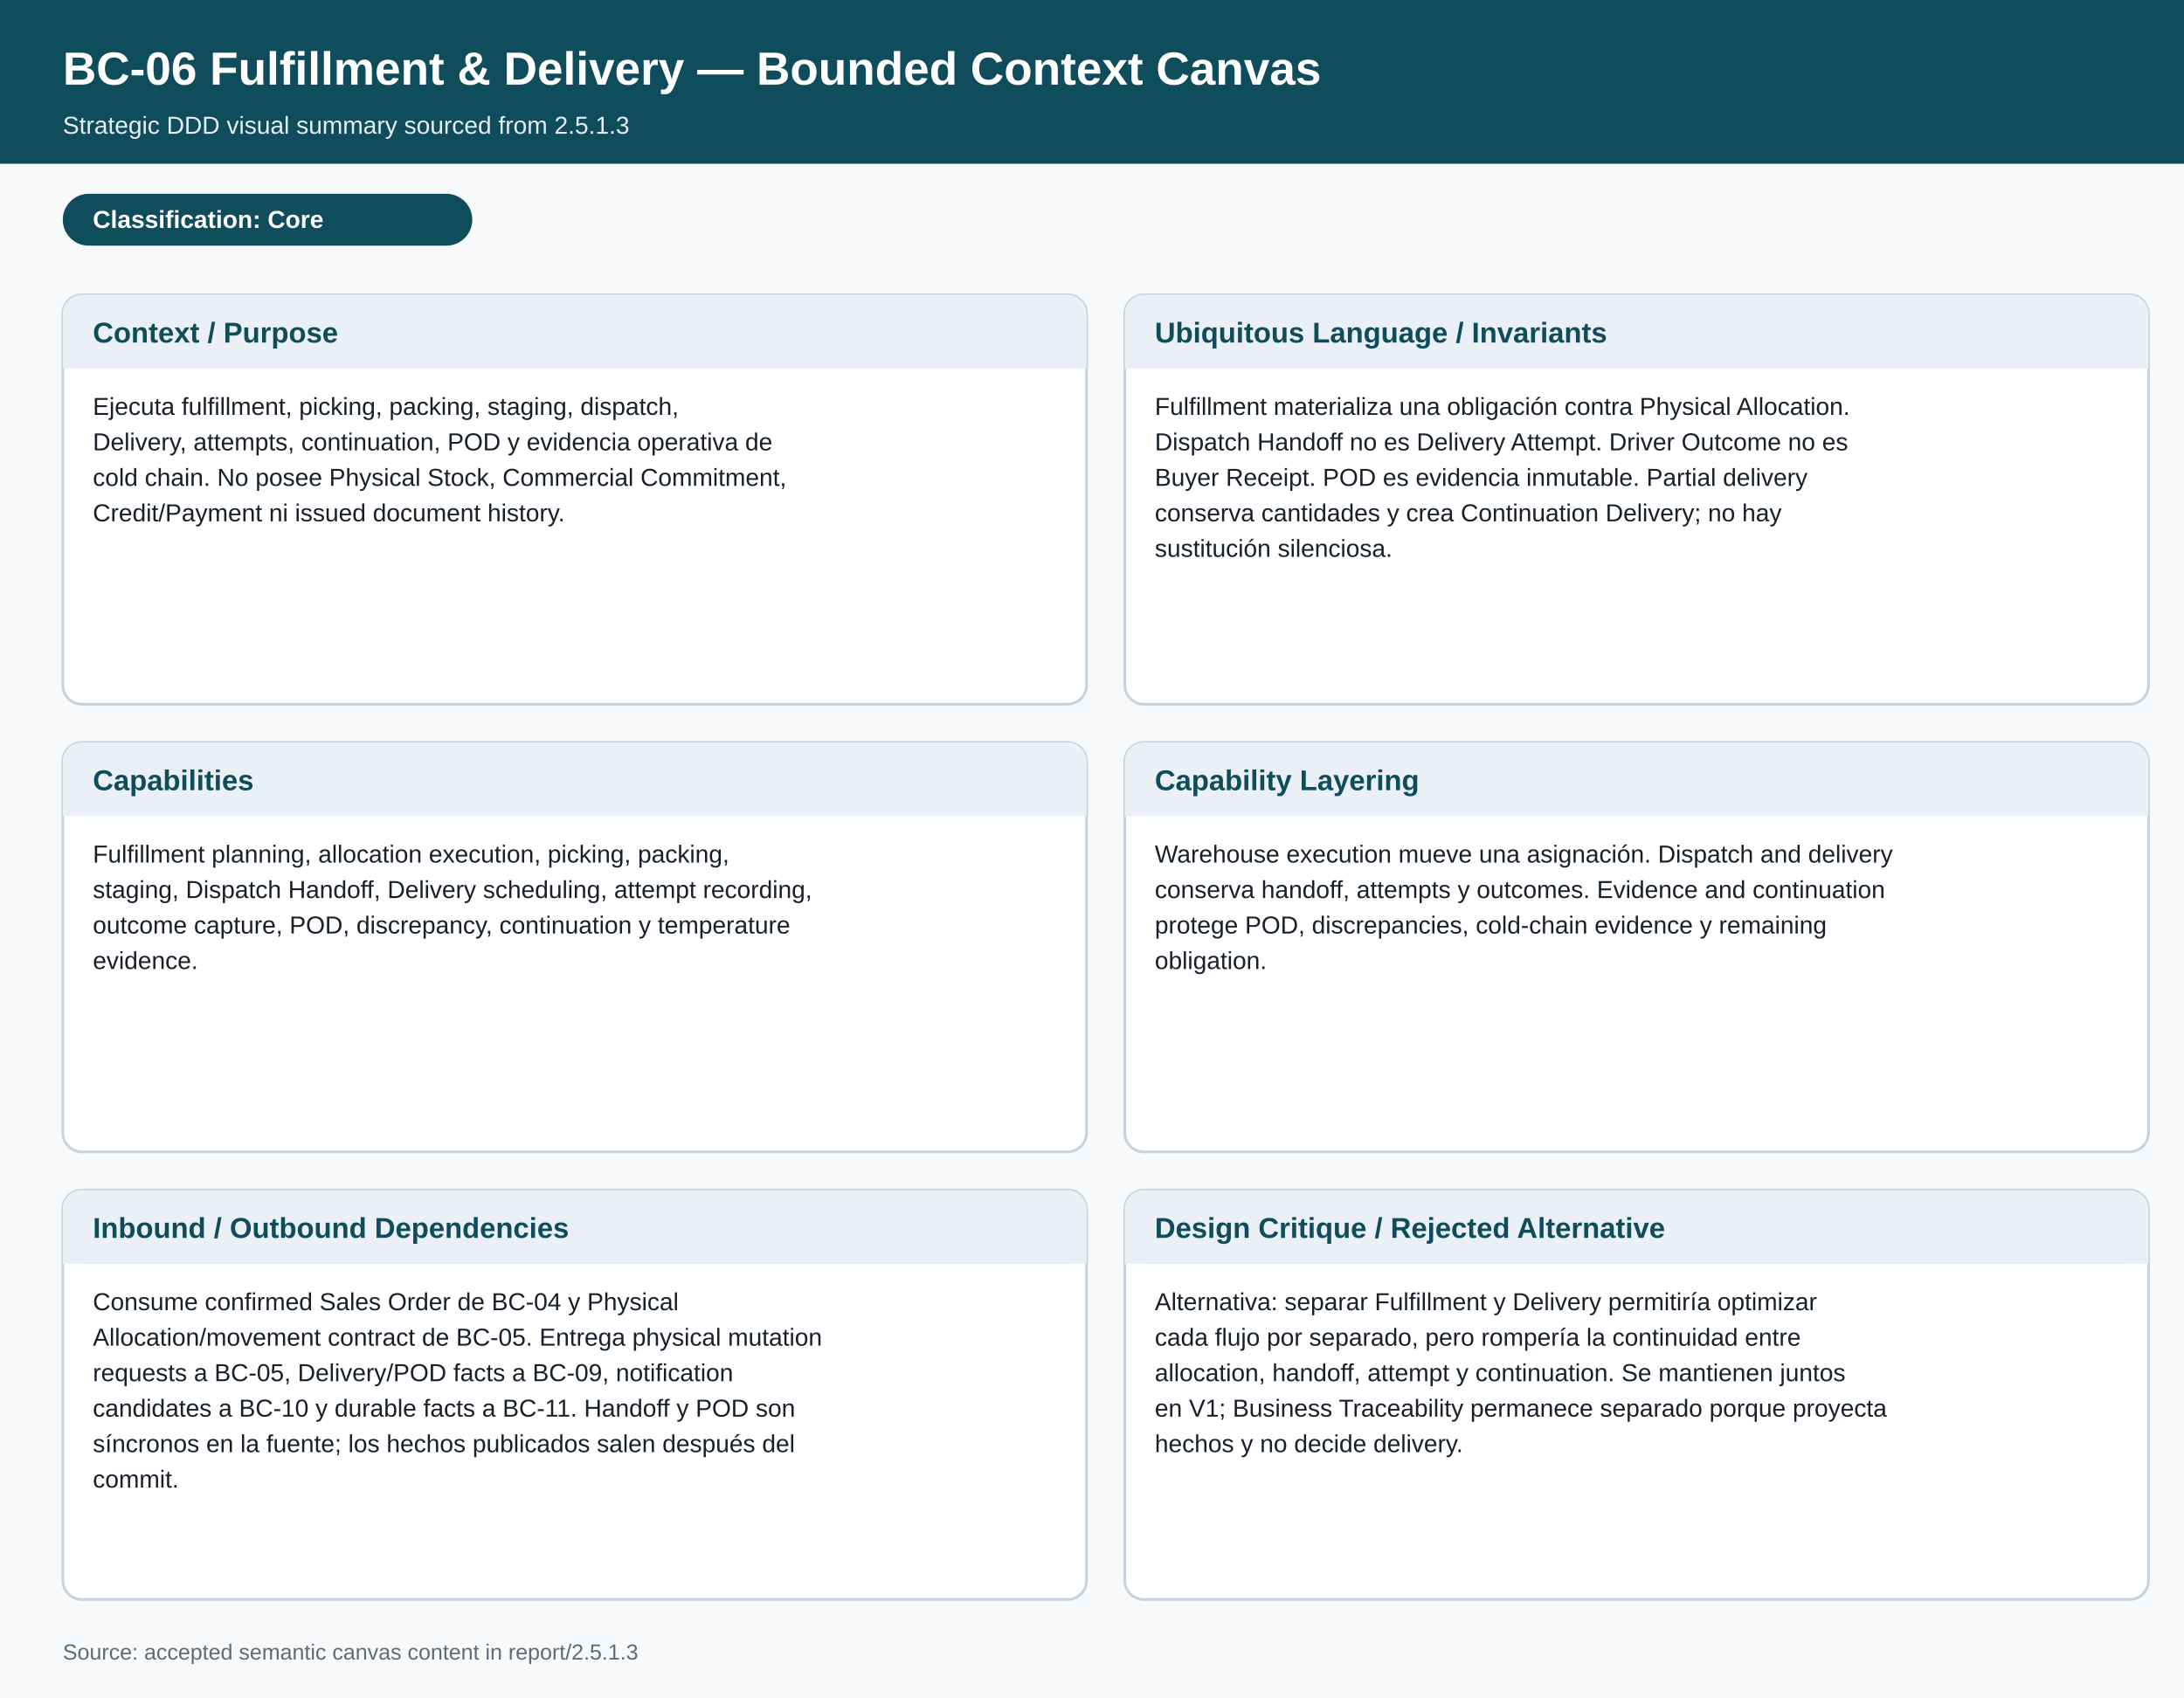
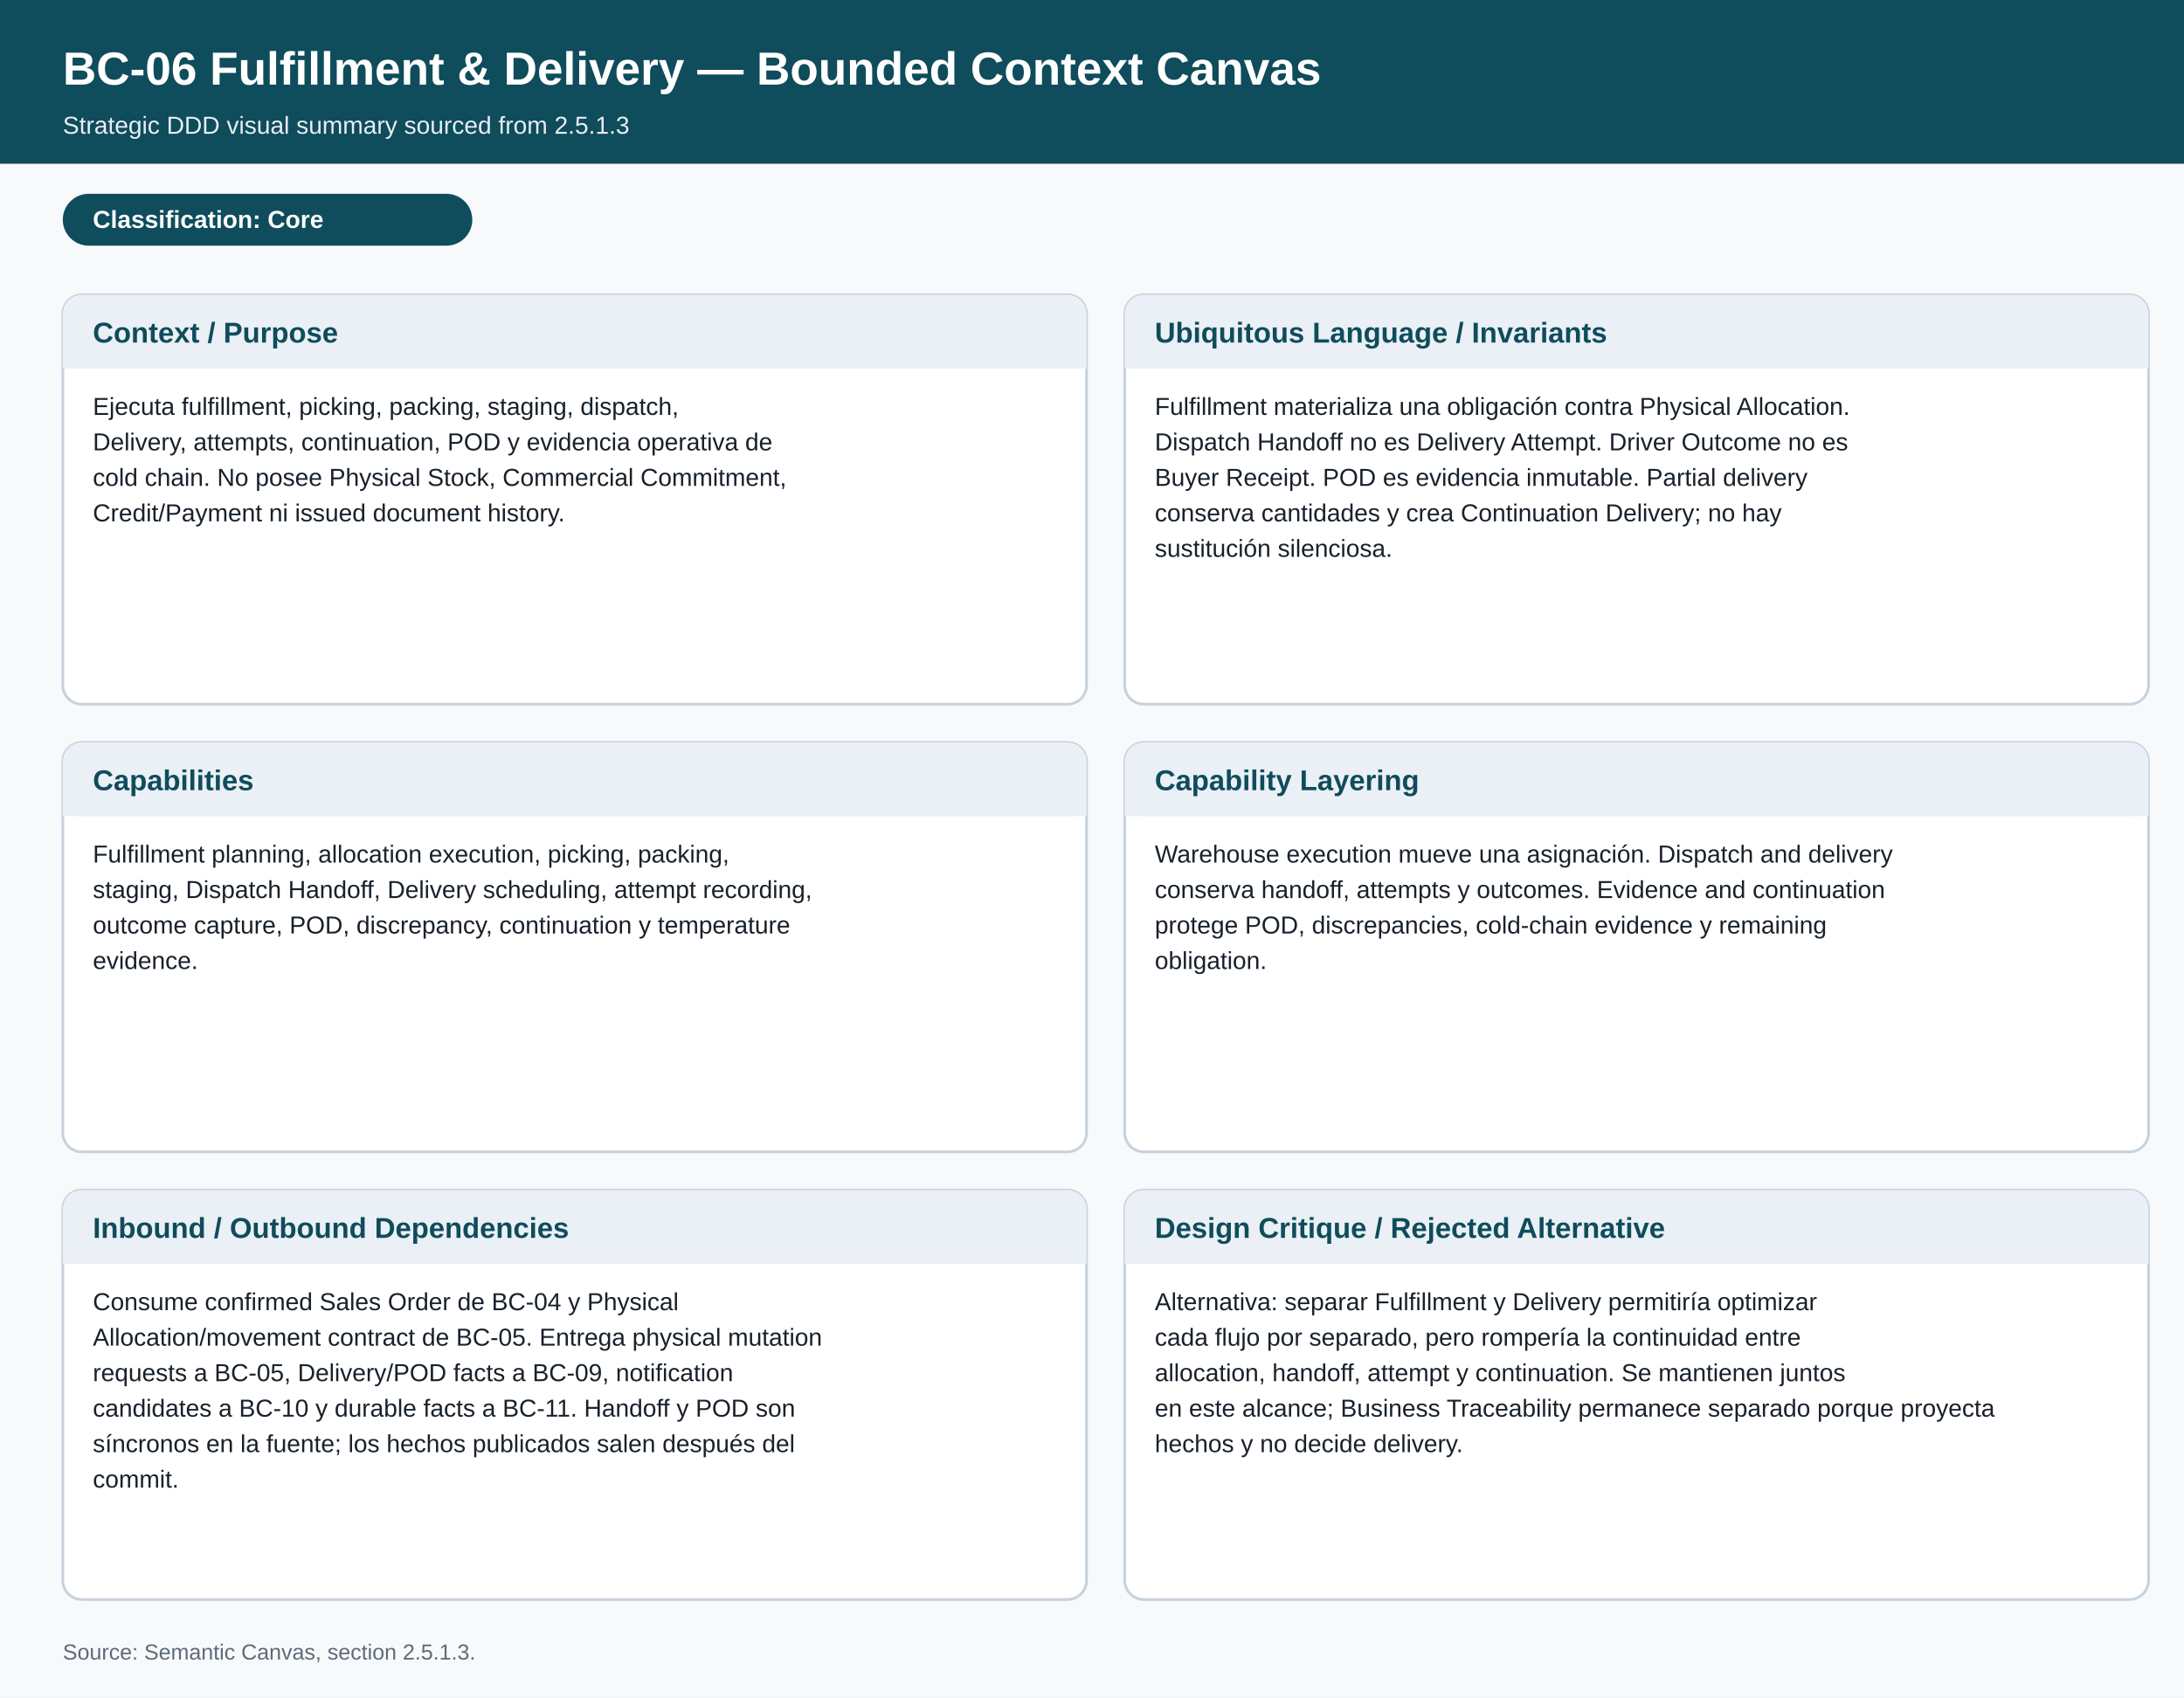
<svg xmlns="http://www.w3.org/2000/svg" width="1600" height="1244" viewBox="0 0 1600 1244">
  <rect width="100%" height="100%" fill="#f7f9fb" />
  <rect width="1600" height="120" fill="#0f4c5c" />
  <text x="46" y="62" font-family="Arial, Helvetica, sans-serif" font-size="34px" font-weight="700" fill="#ffffff">BC-06 Fulfillment &amp; Delivery — Bounded Context Canvas</text>
  <text x="46" y="98" font-family="Arial, Helvetica, sans-serif" font-size="18px" font-weight="400" fill="#e7eef3">Strategic DDD visual summary sourced from 2.5.1.3</text>
  <rect x="46" y="142" width="300" height="38" rx="19" fill="#0f4c5c" />
  <text x="68" y="167" font-family="Arial, Helvetica, sans-serif" font-size="18px" font-weight="700" fill="#ffffff">Classification: Core</text>
  <rect x="46" y="216" width="750" height="300" rx="14" fill="#ffffff" stroke="#c8d2dc" stroke-width="2" />
  <rect x="46" y="216" width="750" height="54" rx="14" fill="#eaf0f5" />
  <rect x="46" y="256" width="750" height="14" fill="#eaf0f5" />
  <text x="68" y="251" font-family="Arial, Helvetica, sans-serif" font-size="21px" font-weight="700" fill="#0f4c5c">Context / Purpose</text>
  <text x="68" y="304" font-family="Arial, Helvetica, sans-serif" font-size="18px" font-weight="400" fill="#18212b">Ejecuta fulfillment, picking, packing, staging, dispatch,</text>
  <text x="68" y="330" font-family="Arial, Helvetica, sans-serif" font-size="18px" font-weight="400" fill="#18212b">Delivery, attempts, continuation, POD y evidencia operativa de</text>
  <text x="68" y="356" font-family="Arial, Helvetica, sans-serif" font-size="18px" font-weight="400" fill="#18212b">cold chain. No posee Physical Stock, Commercial Commitment,</text>
  <text x="68" y="382" font-family="Arial, Helvetica, sans-serif" font-size="18px" font-weight="400" fill="#18212b">Credit/Payment ni issued document history.</text>
  <rect x="824" y="216" width="750" height="300" rx="14" fill="#ffffff" stroke="#c8d2dc" stroke-width="2" />
  <rect x="824" y="216" width="750" height="54" rx="14" fill="#eaf0f5" />
  <rect x="824" y="256" width="750" height="14" fill="#eaf0f5" />
  <text x="846" y="251" font-family="Arial, Helvetica, sans-serif" font-size="21px" font-weight="700" fill="#0f4c5c">Ubiquitous Language / Invariants</text>
  <text x="846" y="304" font-family="Arial, Helvetica, sans-serif" font-size="18px" font-weight="400" fill="#18212b">Fulfillment materializa una obligación contra Physical Allocation.</text>
  <text x="846" y="330" font-family="Arial, Helvetica, sans-serif" font-size="18px" font-weight="400" fill="#18212b">Dispatch Handoff no es Delivery Attempt. Driver Outcome no es</text>
  <text x="846" y="356" font-family="Arial, Helvetica, sans-serif" font-size="18px" font-weight="400" fill="#18212b">Buyer Receipt. POD es evidencia inmutable. Partial delivery</text>
  <text x="846" y="382" font-family="Arial, Helvetica, sans-serif" font-size="18px" font-weight="400" fill="#18212b">conserva cantidades y crea Continuation Delivery; no hay</text>
  <text x="846" y="408" font-family="Arial, Helvetica, sans-serif" font-size="18px" font-weight="400" fill="#18212b">sustitución silenciosa.</text>
  <rect x="46" y="544" width="750" height="300" rx="14" fill="#ffffff" stroke="#c8d2dc" stroke-width="2" />
  <rect x="46" y="544" width="750" height="54" rx="14" fill="#eaf0f5" />
  <rect x="46" y="584" width="750" height="14" fill="#eaf0f5" />
  <text x="68" y="579" font-family="Arial, Helvetica, sans-serif" font-size="21px" font-weight="700" fill="#0f4c5c">Capabilities</text>
  <text x="68" y="632" font-family="Arial, Helvetica, sans-serif" font-size="18px" font-weight="400" fill="#18212b">Fulfillment planning, allocation execution, picking, packing,</text>
  <text x="68" y="658" font-family="Arial, Helvetica, sans-serif" font-size="18px" font-weight="400" fill="#18212b">staging, Dispatch Handoff, Delivery scheduling, attempt recording,</text>
  <text x="68" y="684" font-family="Arial, Helvetica, sans-serif" font-size="18px" font-weight="400" fill="#18212b">outcome capture, POD, discrepancy, continuation y temperature</text>
  <text x="68" y="710" font-family="Arial, Helvetica, sans-serif" font-size="18px" font-weight="400" fill="#18212b">evidence.</text>
  <rect x="824" y="544" width="750" height="300" rx="14" fill="#ffffff" stroke="#c8d2dc" stroke-width="2" />
  <rect x="824" y="544" width="750" height="54" rx="14" fill="#eaf0f5" />
  <rect x="824" y="584" width="750" height="14" fill="#eaf0f5" />
  <text x="846" y="579" font-family="Arial, Helvetica, sans-serif" font-size="21px" font-weight="700" fill="#0f4c5c">Capability Layering</text>
  <text x="846" y="632" font-family="Arial, Helvetica, sans-serif" font-size="18px" font-weight="400" fill="#18212b">Warehouse execution mueve una asignación. Dispatch and delivery</text>
  <text x="846" y="658" font-family="Arial, Helvetica, sans-serif" font-size="18px" font-weight="400" fill="#18212b">conserva handoff, attempts y outcomes. Evidence and continuation</text>
  <text x="846" y="684" font-family="Arial, Helvetica, sans-serif" font-size="18px" font-weight="400" fill="#18212b">protege POD, discrepancies, cold-chain evidence y remaining</text>
  <text x="846" y="710" font-family="Arial, Helvetica, sans-serif" font-size="18px" font-weight="400" fill="#18212b">obligation.</text>
  <rect x="46" y="872" width="750" height="300" rx="14" fill="#ffffff" stroke="#c8d2dc" stroke-width="2" />
  <rect x="46" y="872" width="750" height="54" rx="14" fill="#eaf0f5" />
  <rect x="46" y="912" width="750" height="14" fill="#eaf0f5" />
  <text x="68" y="907" font-family="Arial, Helvetica, sans-serif" font-size="21px" font-weight="700" fill="#0f4c5c">Inbound / Outbound Dependencies</text>
  <text x="68" y="960" font-family="Arial, Helvetica, sans-serif" font-size="18px" font-weight="400" fill="#18212b">Consume confirmed Sales Order de BC-04 y Physical</text>
  <text x="68" y="986" font-family="Arial, Helvetica, sans-serif" font-size="18px" font-weight="400" fill="#18212b">Allocation/movement contract de BC-05. Entrega physical mutation</text>
  <text x="68" y="1012" font-family="Arial, Helvetica, sans-serif" font-size="18px" font-weight="400" fill="#18212b">requests a BC-05, Delivery/POD facts a BC-09, notification</text>
  <text x="68" y="1038" font-family="Arial, Helvetica, sans-serif" font-size="18px" font-weight="400" fill="#18212b">candidates a BC-10 y durable facts a BC-11. Handoff y POD son</text>
  <text x="68" y="1064" font-family="Arial, Helvetica, sans-serif" font-size="18px" font-weight="400" fill="#18212b">síncronos en la fuente; los hechos publicados salen después del</text>
  <text x="68" y="1090" font-family="Arial, Helvetica, sans-serif" font-size="18px" font-weight="400" fill="#18212b">commit.</text>
  <rect x="824" y="872" width="750" height="300" rx="14" fill="#ffffff" stroke="#c8d2dc" stroke-width="2" />
  <rect x="824" y="872" width="750" height="54" rx="14" fill="#eaf0f5" />
  <rect x="824" y="912" width="750" height="14" fill="#eaf0f5" />
  <text x="846" y="907" font-family="Arial, Helvetica, sans-serif" font-size="21px" font-weight="700" fill="#0f4c5c">Design Critique / Rejected Alternative</text>
  <text x="846" y="960" font-family="Arial, Helvetica, sans-serif" font-size="18px" font-weight="400" fill="#18212b">Alternativa: separar Fulfillment y Delivery permitiría optimizar</text>
  <text x="846" y="986" font-family="Arial, Helvetica, sans-serif" font-size="18px" font-weight="400" fill="#18212b">cada flujo por separado, pero rompería la continuidad entre</text>
  <text x="846" y="1012" font-family="Arial, Helvetica, sans-serif" font-size="18px" font-weight="400" fill="#18212b">allocation, handoff, attempt y continuation. Se mantienen juntos</text>
-   <text x="846" y="1038" font-family="Arial, Helvetica, sans-serif" font-size="18px" font-weight="400" fill="#18212b">en V1; Business Traceability permanece separado porque proyecta</text>
+   <text x="846" y="1038" font-family="Arial, Helvetica, sans-serif" font-size="18px" font-weight="400" fill="#18212b">en este alcance; Business Traceability permanece separado porque proyecta</text>
  <text x="846" y="1064" font-family="Arial, Helvetica, sans-serif" font-size="18px" font-weight="400" fill="#18212b">hechos y no decide delivery.</text>
-   <text x="46" y="1216" font-family="Arial, Helvetica, sans-serif" font-size="16px" font-weight="400" fill="#5e6b78">Source: accepted semantic canvas content in report/2.5.1.3</text>
+   <text x="46" y="1216" font-family="Arial, Helvetica, sans-serif" font-size="16px" font-weight="400" fill="#5e6b78">Source: Semantic Canvas, section 2.5.1.3.</text>
</svg>
